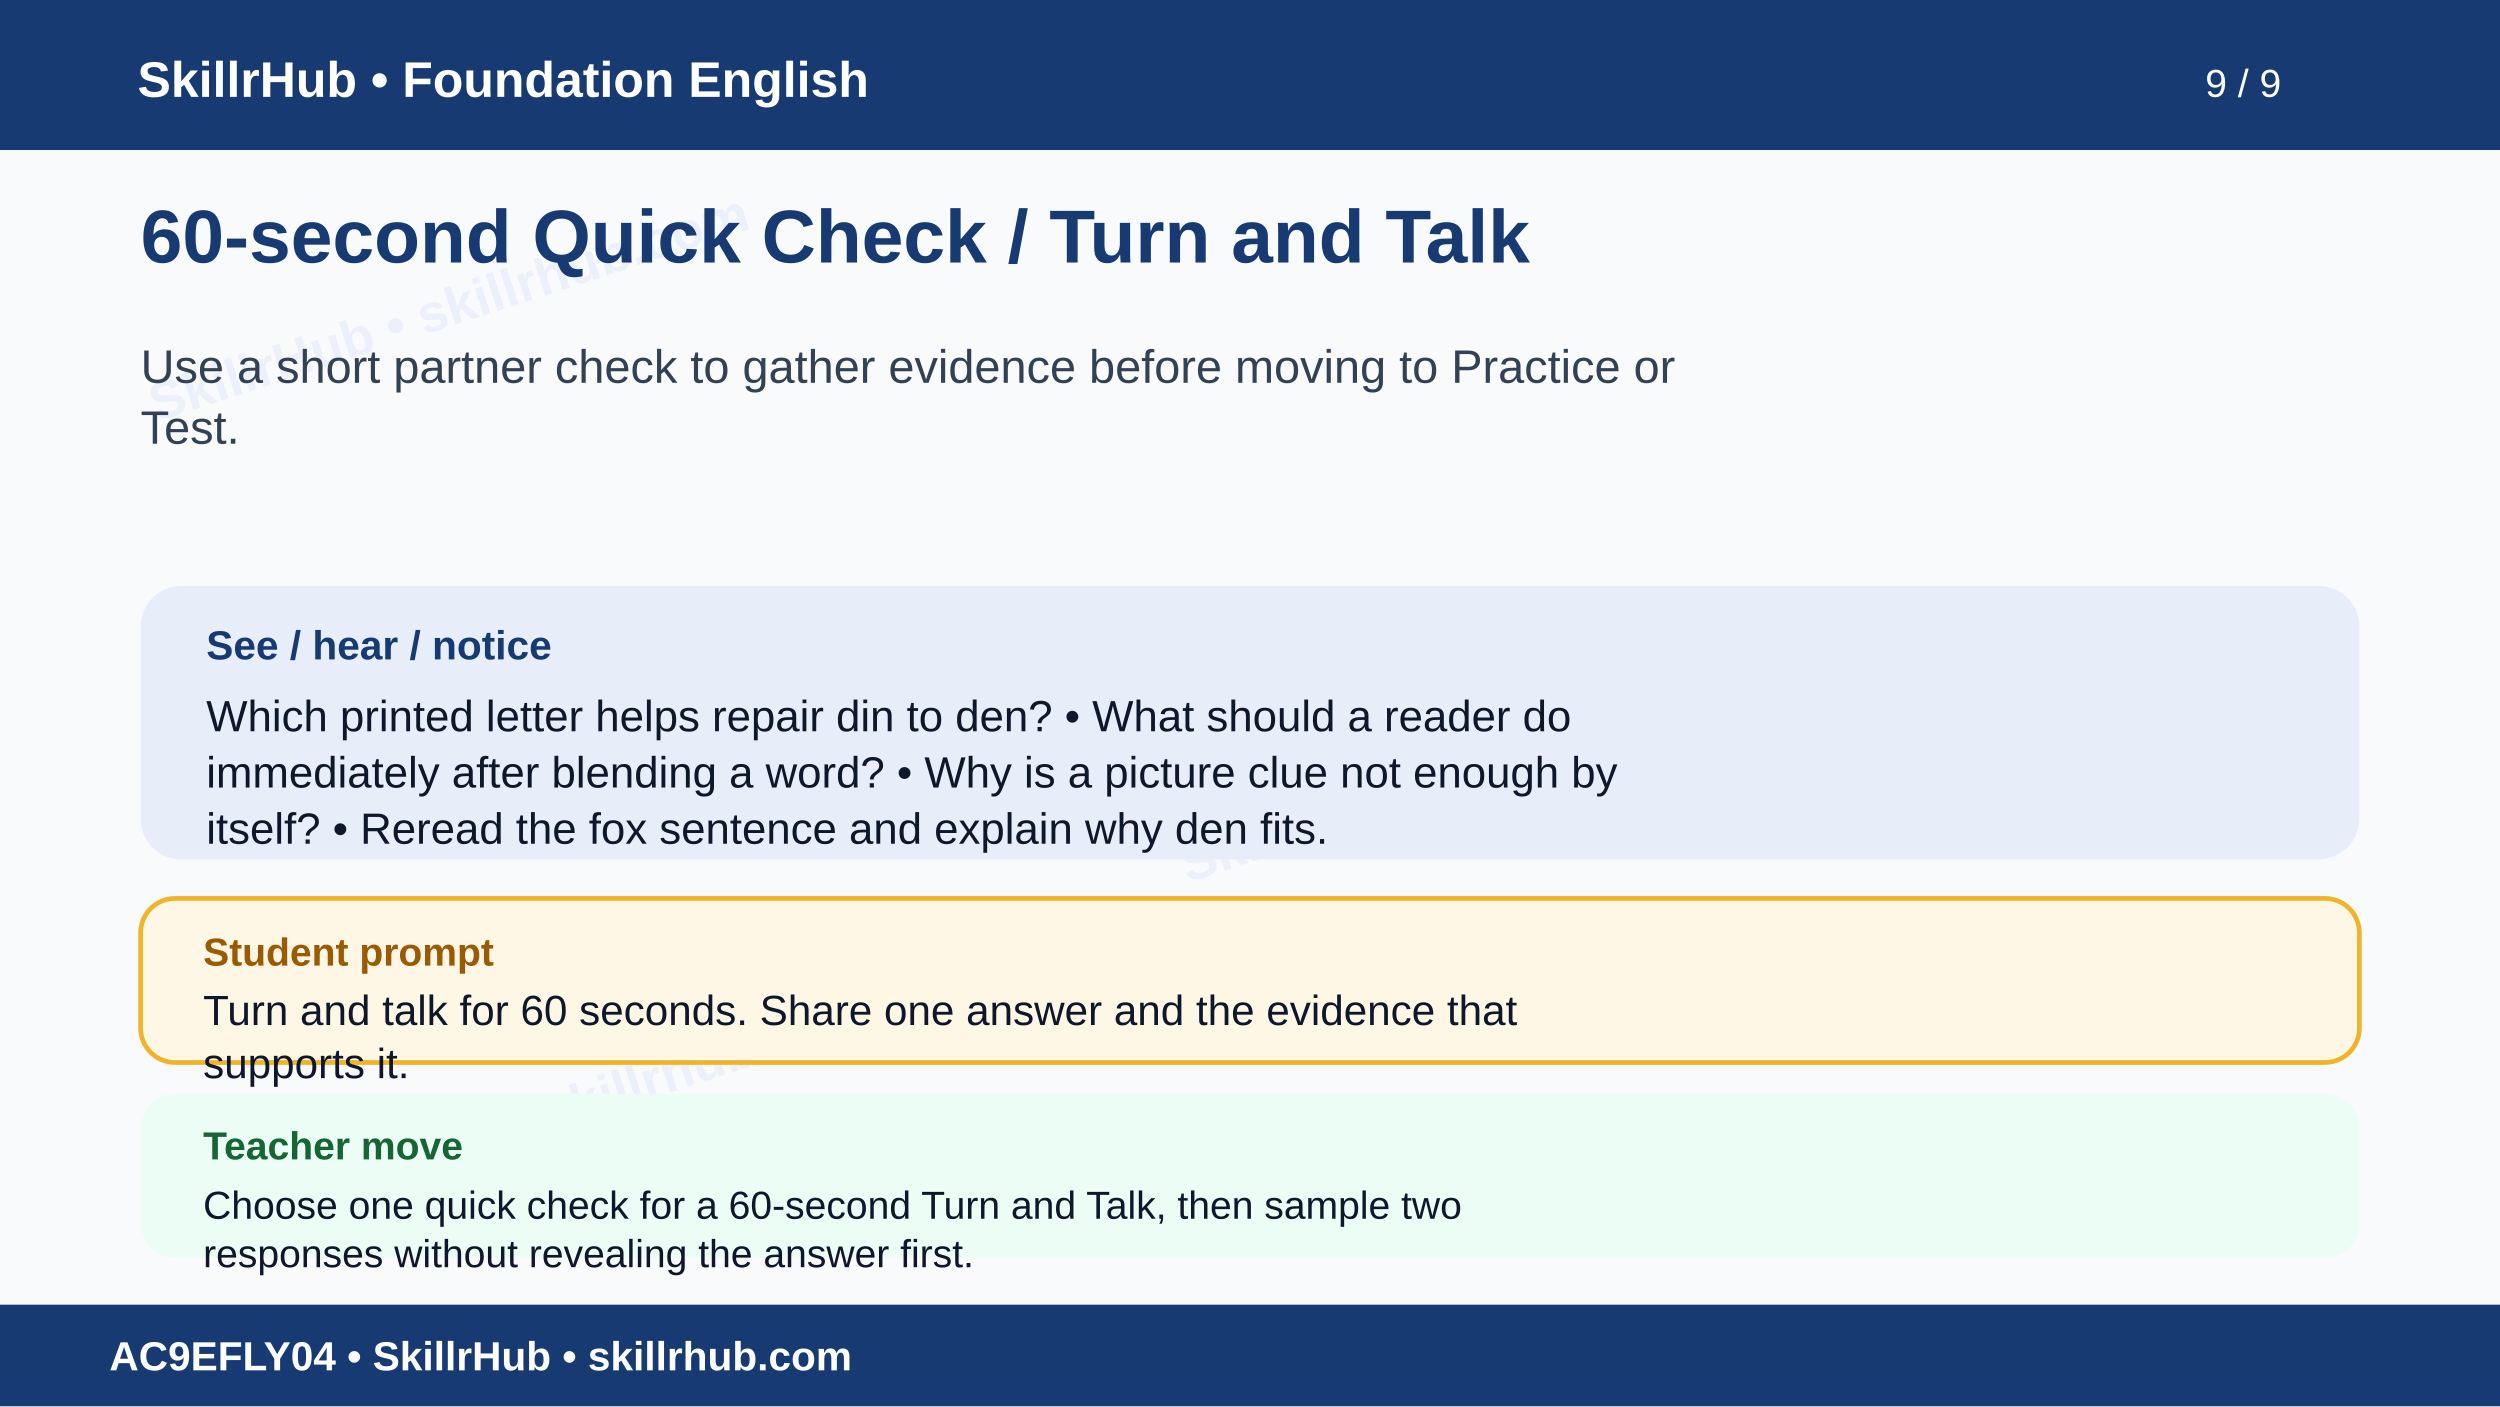
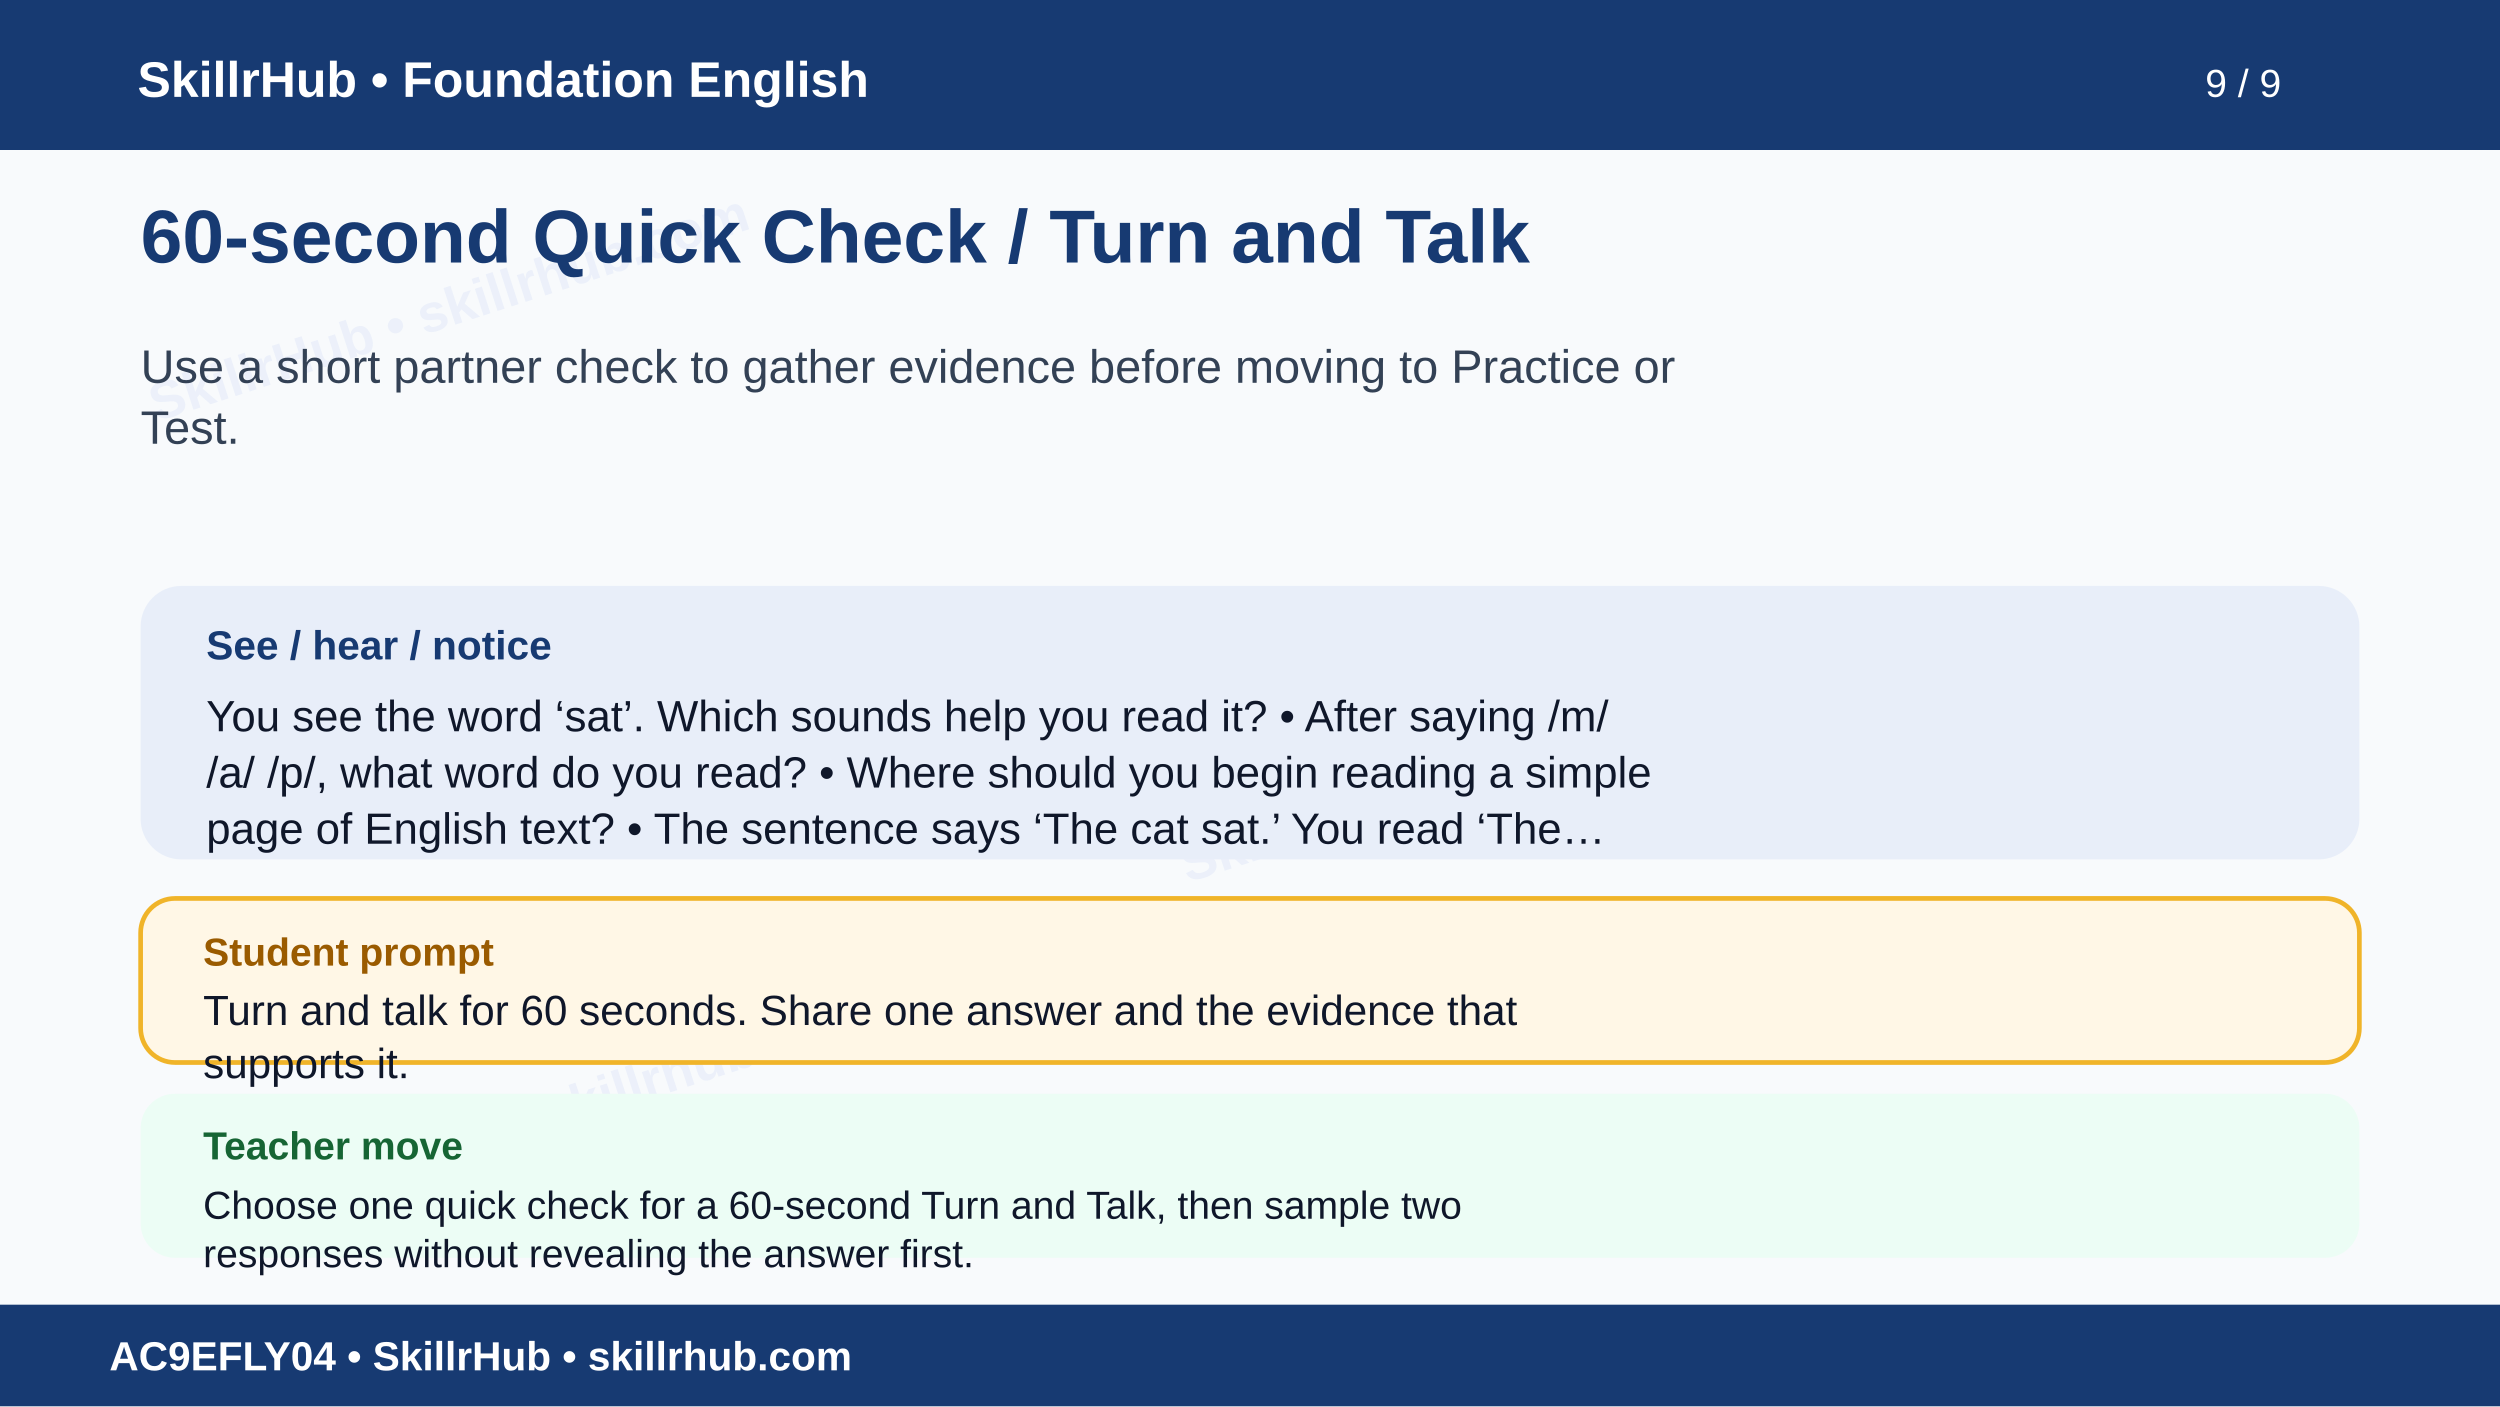
<svg xmlns="http://www.w3.org/2000/svg" width="1600" height="900" viewBox="0 0 1600 900" role="img" aria-labelledby="t d">
  <rect width="1600" height="900" fill="#f8fafc" />
  <g opacity=".055" fill="#1d4ed8" font-family="Arial" font-size="34" font-weight="700">
    <text x="100" y="270" transform="rotate(-18 100 270)">SkillrHub • skillrhub.com</text>
    <text x="760" y="565" transform="rotate(-18 760 565)">SkillrHub • skillrhub.com</text>
    <text x="180" y="780" transform="rotate(-18 180 780)">SkillrHub • skillrhub.com</text>
  </g>
  <rect width="1600" height="96" fill="#173a72" />
  <text x="88" y="62" fill="#fff" font-family="Arial" font-size="32" font-weight="700">SkillrHub • Foundation English</text>
  <text x="1460" y="62" text-anchor="end" fill="#fff" font-family="Arial" font-size="25">9 / 9</text>
  <text x="90" y="168" fill="#173a72" font-family="Arial,Helvetica,sans-serif" font-size="48" font-weight="700">60-second Quick Check / Turn and Talk</text>
  <text x="90" y="245" fill="#334155" font-family="Arial,Helvetica,sans-serif" font-size="30" font-weight="400">Use a short partner check to gather evidence before moving to Practice or</text>
  <text x="90" y="284" fill="#334155" font-family="Arial,Helvetica,sans-serif" font-size="30" font-weight="400">Test.</text>
  <rect x="90" y="375" width="1420" height="175" rx="26" fill="#e8eef9" />
  <text x="132" y="422" fill="#173a72" font-family="Arial" font-size="26" font-weight="700">See / hear / notice</text>
-   <text x="132" y="468" fill="#0f172a" font-family="Arial,Helvetica,sans-serif" font-size="28" font-weight="400">Which printed letter helps repair din to den? • What should a reader do</text>
-   <text x="132" y="504" fill="#0f172a" font-family="Arial,Helvetica,sans-serif" font-size="28" font-weight="400">immediately after blending a word? • Why is a picture clue not enough by</text>
-   <text x="132" y="540" fill="#0f172a" font-family="Arial,Helvetica,sans-serif" font-size="28" font-weight="400">itself? • Reread the fox sentence and explain why den fits.</text>
+   <text x="132" y="468" fill="#0f172a" font-family="Arial,Helvetica,sans-serif" font-size="28" font-weight="400">You see the word ‘sat’. Which sounds help you read it? • After saying /m/</text>
+   <text x="132" y="504" fill="#0f172a" font-family="Arial,Helvetica,sans-serif" font-size="28" font-weight="400">/a/ /p/, what word do you read? • Where should you begin reading a simple</text>
+   <text x="132" y="540" fill="#0f172a" font-family="Arial,Helvetica,sans-serif" font-size="28" font-weight="400">page of English text? • The sentence says ‘The cat sat.’ You read ‘The…</text>
  <rect x="90" y="575" width="1420" height="105" rx="22" fill="#fff7e6" stroke="#f0b429" stroke-width="3" />
  <text x="130" y="618" fill="#9a5b00" font-family="Arial" font-size="25" font-weight="700">Student prompt</text>
  <text x="130" y="656" fill="#0f172a" font-family="Arial,Helvetica,sans-serif" font-size="27" font-weight="400">Turn and talk for 60 seconds. Share one answer and the evidence that</text>
  <text x="130" y="690" fill="#0f172a" font-family="Arial,Helvetica,sans-serif" font-size="27" font-weight="400">supports it.</text>
  <rect x="90" y="700" width="1420" height="105" rx="22" fill="#ecfdf5" />
  <text x="130" y="742" fill="#166534" font-family="Arial" font-size="25" font-weight="700">Teacher move</text>
  <text x="130" y="780" fill="#0f172a" font-family="Arial,Helvetica,sans-serif" font-size="25" font-weight="400">Choose one quick check for a 60-second Turn and Talk, then sample two</text>
  <text x="130" y="811" fill="#0f172a" font-family="Arial,Helvetica,sans-serif" font-size="25" font-weight="400">responses without revealing the answer first.</text>
  <rect y="835" width="1600" height="65" fill="#173a72" />
  <text x="70" y="877" fill="#fff" font-family="Arial" font-size="26" font-weight="700">AC9EFLY04 • SkillrHub • skillrhub.com</text>
</svg>
